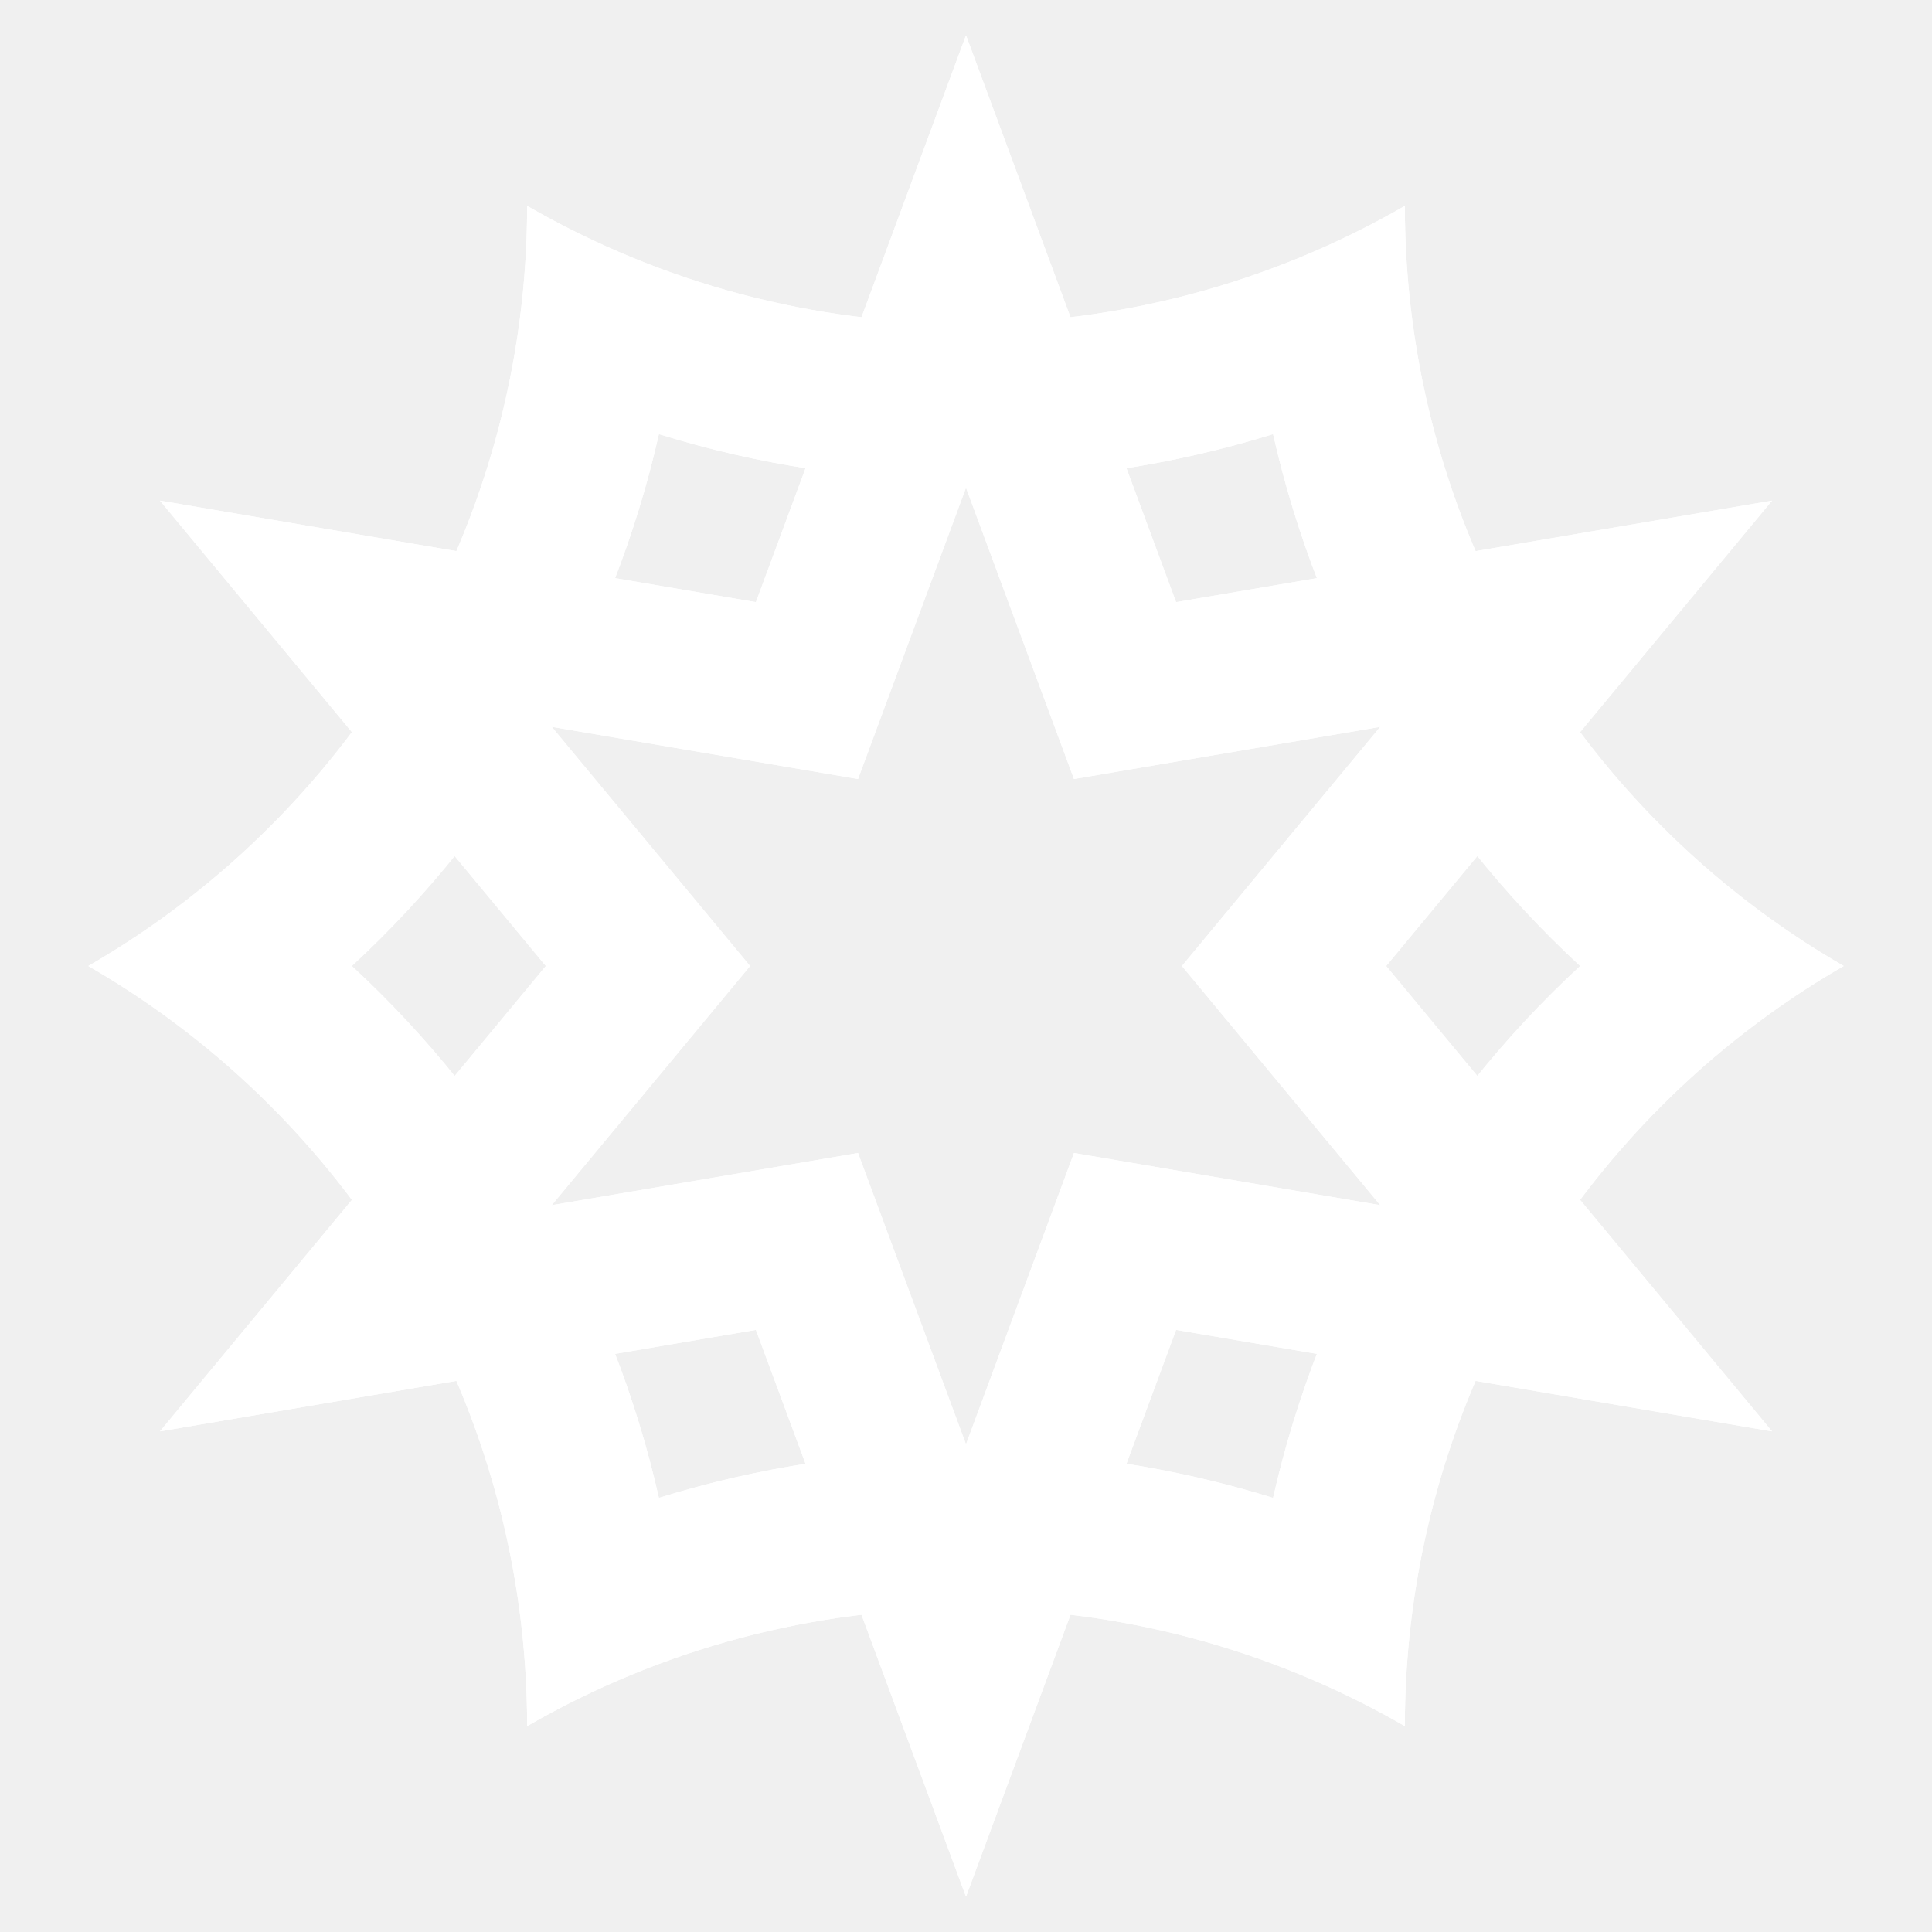
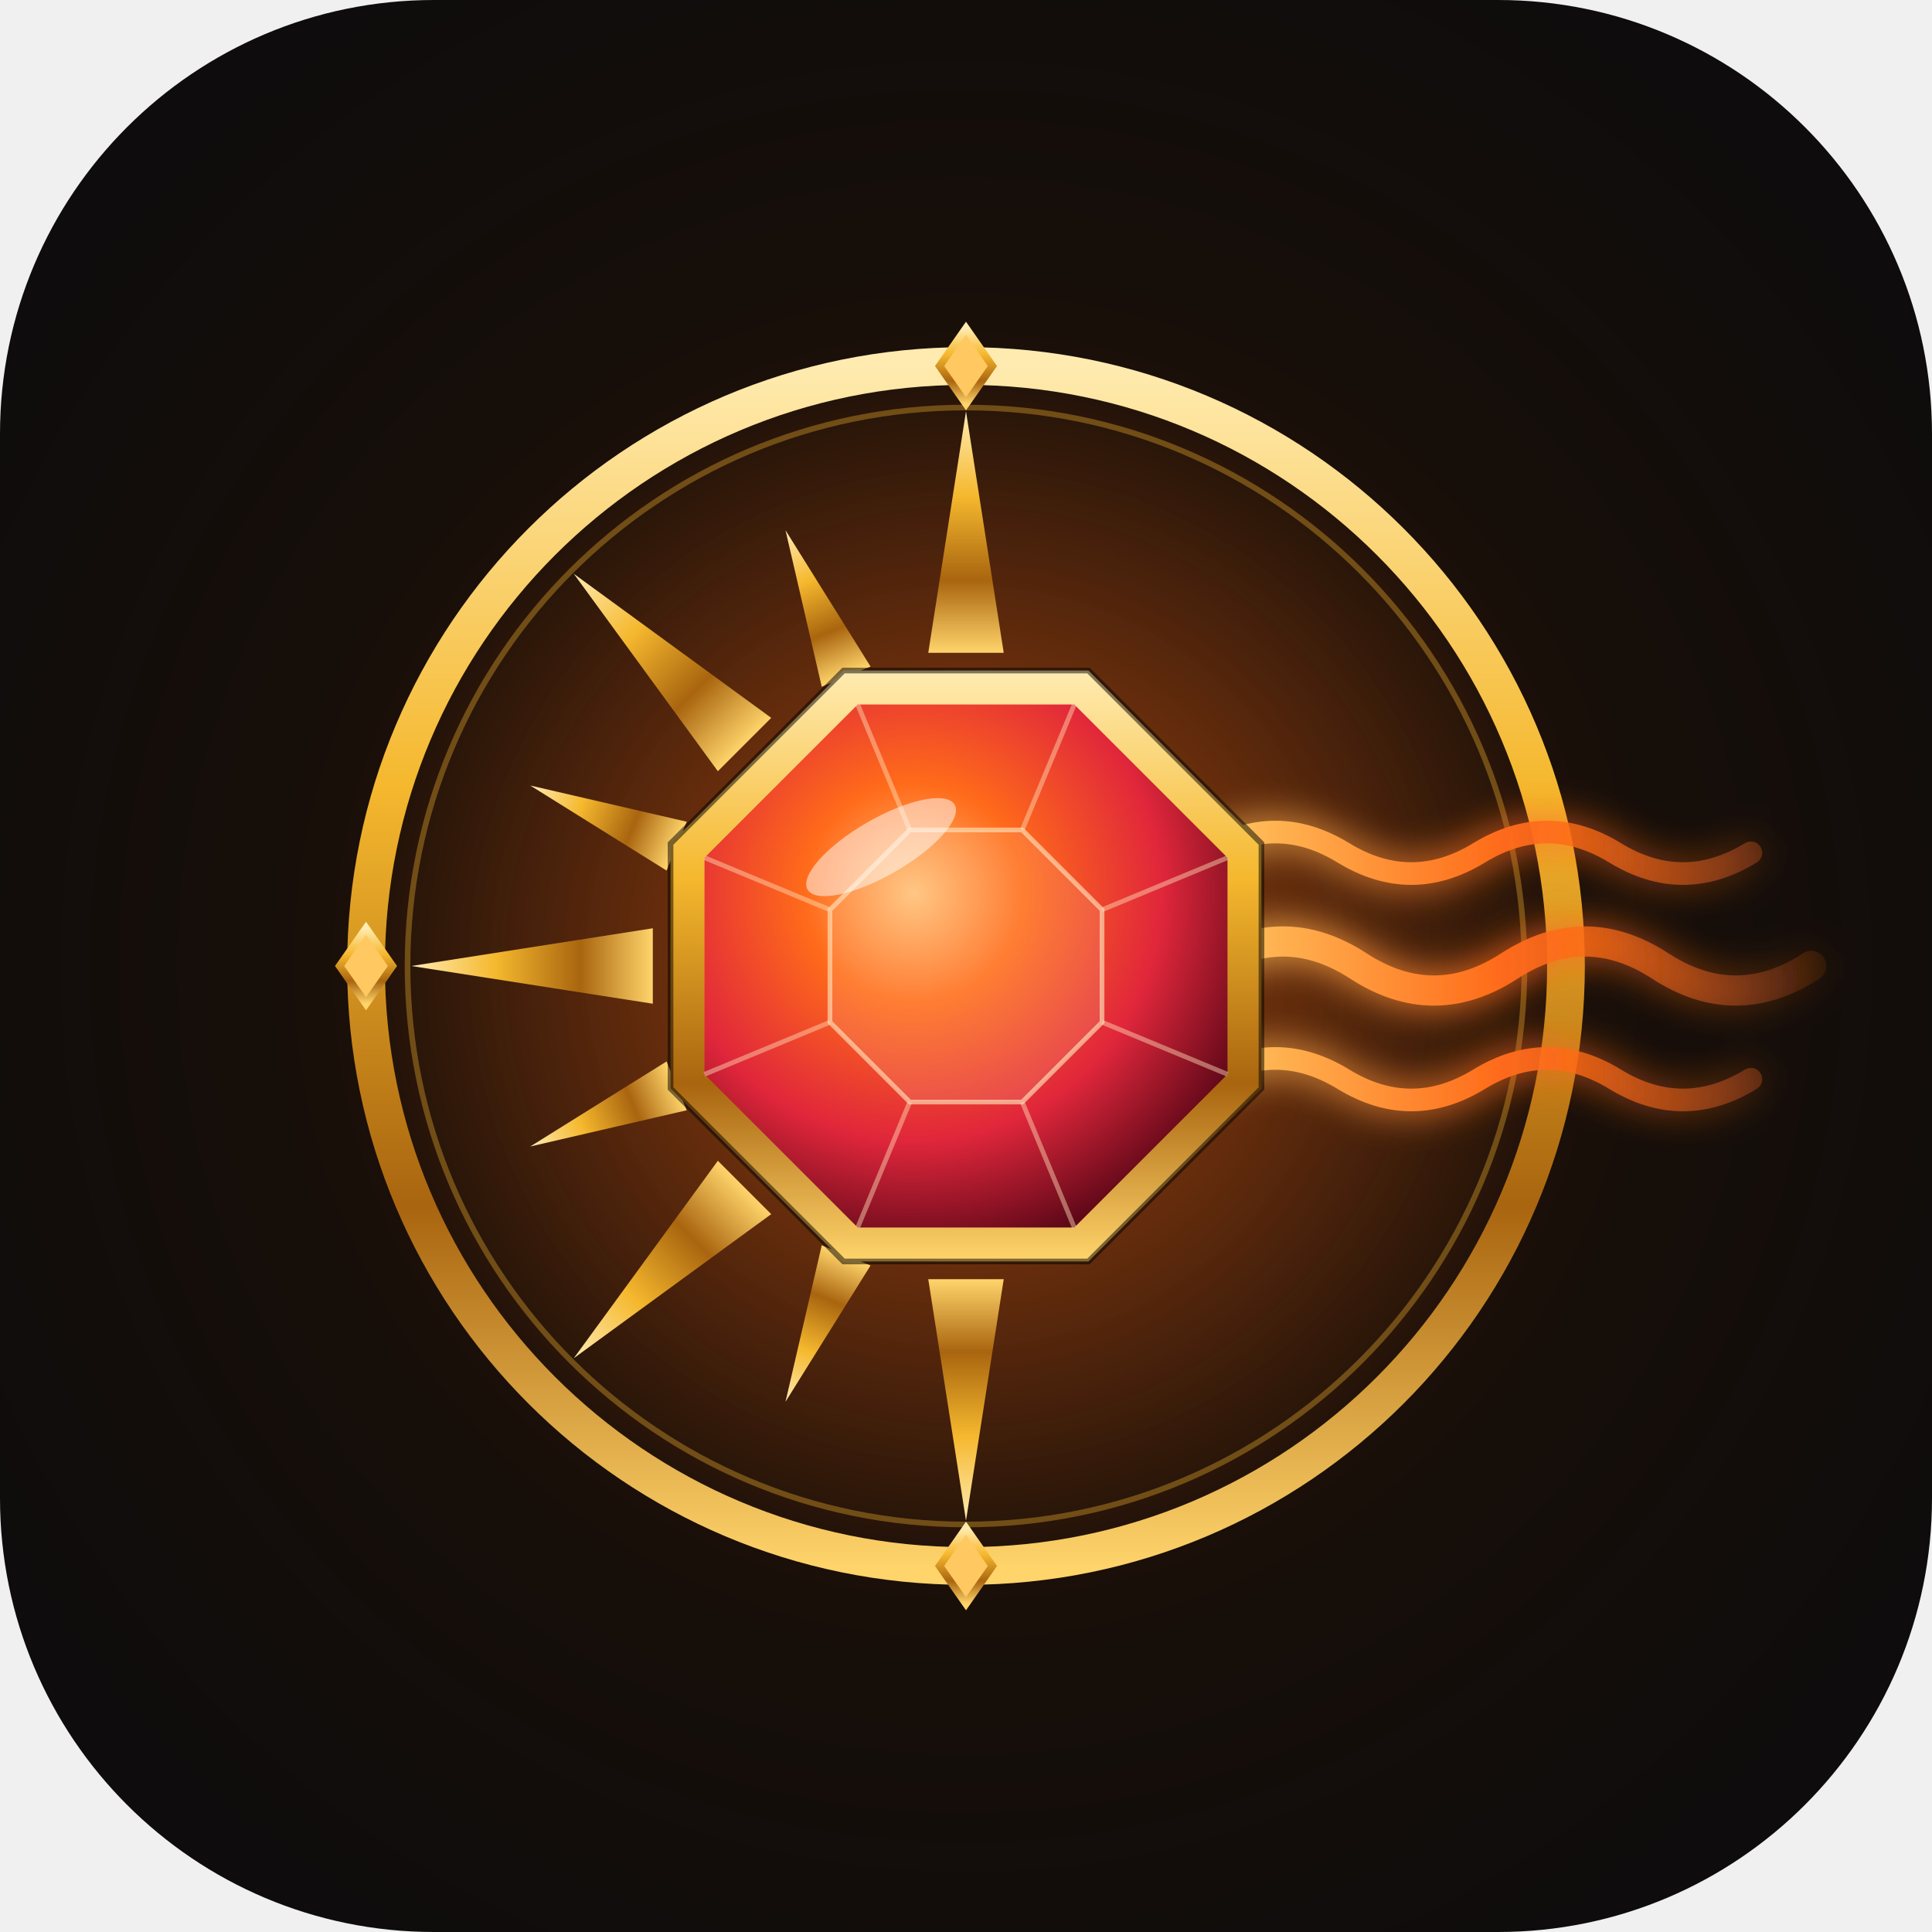
- <svg xmlns="http://www.w3.org/2000/svg" width="100%" height="100%" viewBox="0 0 1024 1024" version="1.1" xml:space="preserve" style="fill-rule:evenodd;clip-rule:evenodd;stroke-linejoin:round;stroke-miterlimit:2;">
-   <rect id="ICON_MAIN" x="0" y="0" width="1024" height="1024" style="fill:none;" />
-   <g id="ICON_MAIN1">
-     <g id="apollo.afdesign" transform="matrix(1,0,0,1,512,512)">
-       <g transform="matrix(1,0,0,1,-512,-512)">
-         <clipPath id="_clip1">
-           <rect x="0" y="0" width="1024" height="1024" />
-         </clipPath>
-         <g clip-path="url(#_clip1)">
-           <g>
-             <g transform="matrix(1.27997,0,0,1.27997,-143.345,-143.345)">
-               <g>
-                 <g transform="matrix(1.51135,0,0,1.51135,-71.7818,-193.324)">
-                   <path d="M386.266,211.675L443.827,366.986L607.111,339.18L501.389,466.686L607.111,594.191L443.827,566.385L386.266,721.696L328.704,566.385L165.42,594.191L271.143,466.686L165.42,339.18L328.704,366.986L386.266,211.675ZM386.266,335.633L356.684,415.449L272.771,401.159L327.103,466.686L272.771,532.212L356.684,517.922L386.266,597.738L415.847,517.922L499.761,532.212L445.429,466.686L499.761,401.159L415.847,415.449L386.266,335.633Z" style="fill:white;" />
-                 </g>
-                 <g transform="matrix(1.26917,-0.732758,0.732758,1.26917,-512.989,237.355)">
-                   <path d="M512,264C556.301,340.731 638.172,388 726.774,388C682.473,464.731 682.473,559.269 726.774,636C638.172,636 556.301,683.269 512,760C467.699,683.269 385.828,636 297.226,636C341.527,559.269 341.527,464.731 297.226,388C385.828,388 467.699,340.731 512,264ZM512,338.465C471.86,381.904 419.404,412.19 361.715,425.233C379.264,481.715 379.264,542.285 361.715,598.767C419.404,611.81 471.86,642.096 512,685.535C552.14,642.096 604.596,611.81 662.285,598.767C644.736,542.285 644.736,481.715 662.285,425.233C604.596,412.19 552.14,381.904 512,338.465Z" style="fill:white;" />
-                 </g>
-               </g>
-               <g>
-                 <g transform="matrix(1.51135,0,0,1.51135,-71.7818,-193.324)">
-                   <path d="M386.266,211.675L443.827,366.986L607.111,339.18L501.389,466.686L607.111,594.191L443.827,566.385L386.266,721.696L328.704,566.385L165.42,594.191L271.143,466.686L165.42,339.18L328.704,366.986L386.266,211.675ZM386.266,335.633L356.684,415.449L272.771,401.159L327.103,466.686L272.771,532.212L356.684,517.922L386.266,597.738L415.847,517.922L499.761,532.212L445.429,466.686L499.761,401.159L415.847,415.449L386.266,335.633Z" style="fill:white;" />
-                 </g>
-                 <g transform="matrix(1.26917,-0.732758,0.732758,1.26917,-512.989,237.355)">
-                   <path d="M512,264C556.301,340.731 638.172,388 726.774,388C682.473,464.731 682.473,559.269 726.774,636C638.172,636 556.301,683.269 512,760C467.699,683.269 385.828,636 297.226,636C341.527,559.269 341.527,464.731 297.226,388C385.828,388 467.699,340.731 512,264ZM512,338.465C471.86,381.904 419.404,412.19 361.715,425.233C379.264,481.715 379.264,542.285 361.715,598.767C419.404,611.81 471.86,642.096 512,685.535C552.14,642.096 604.596,611.81 662.285,598.767C644.736,542.285 644.736,481.715 662.285,425.233C604.596,412.19 552.14,381.904 512,338.465Z" style="fill:white;" />
-                 </g>
-               </g>
-             </g>
-           </g>
-         </g>
+ <svg xmlns="http://www.w3.org/2000/svg" viewBox="0 0 1024 1024" width="1024" height="1024">
+   <defs>
+     <radialGradient id="hBg" cx="50%" cy="50%" r="72%">
+       <stop offset="0" stop-color="#3A1A06" />
+       <stop offset=".5" stop-color="#160E09" />
+       <stop offset="1" stop-color="#0A0B0F" />
+     </radialGradient>
+     <radialGradient id="sBg" cx="50%" cy="50%" r="72%">
+       <stop offset="0" stop-color="#0B2346" />
+       <stop offset=".5" stop-color="#0C111D" />
+       <stop offset="1" stop-color="#0A0B0F" />
+     </radialGradient>
+     <radialGradient id="lBg" cx="50%" cy="45%" r="75%">
+       <stop offset="0" stop-color="#16131A" />
+       <stop offset="1" stop-color="#0A0B0F" />
+     </radialGradient>
+     <radialGradient id="hGlow">
+       <stop offset="0" stop-color="#FF6B1A" stop-opacity=".55" />
+       <stop offset="1" stop-color="#FF6B1A" stop-opacity="0" />
+     </radialGradient>
+     <radialGradient id="sGlow">
+       <stop offset="0" stop-color="#5CE1FF" stop-opacity=".45" />
+       <stop offset="1" stop-color="#2F5BFF" stop-opacity="0" />
+     </radialGradient>
+     <linearGradient id="gold" x1="0" y1="0" x2="0" y2="1">
+       <stop offset="0" stop-color="#FFEBB0" />
+       <stop offset=".35" stop-color="#F5B82E" />
+       <stop offset=".7" stop-color="#A9650F" />
+       <stop offset="1" stop-color="#FFD46B" />
+     </linearGradient>
+     <linearGradient id="silver" x1="0" y1="0" x2="0" y2="1">
+       <stop offset="0" stop-color="#FFFFFF" />
+       <stop offset=".35" stop-color="#D9DEE8" />
+       <stop offset=".7" stop-color="#7C879C" />
+       <stop offset="1" stop-color="#EEF2FA" />
+     </linearGradient>
+     <linearGradient id="moon" x1="0" y1="0" x2="1" y2="1">
+       <stop offset="0" stop-color="#FFFFFF" />
+       <stop offset=".45" stop-color="#D9DEE8" />
+       <stop offset="1" stop-color="#8E99B0" />
+     </linearGradient>
+     <radialGradient id="ruby" cx="40%" cy="36%" r="70%">
+       <stop offset="0" stop-color="#FFC27A" />
+       <stop offset=".3" stop-color="#FF6B1A" />
+       <stop offset=".68" stop-color="#E0263B" />
+       <stop offset="1" stop-color="#5E0818" />
+     </radialGradient>
+     <radialGradient id="sapphire" cx="40%" cy="36%" r="70%">
+       <stop offset="0" stop-color="#C8F6FF" />
+       <stop offset=".3" stop-color="#5CE1FF" />
+       <stop offset=".68" stop-color="#2F5BFF" />
+       <stop offset="1" stop-color="#121A5A" />
+     </radialGradient>
+     <linearGradient id="emit" gradientUnits="userSpaceOnUse" x1="640" y1="0" x2="985" y2="0">
+       <stop offset="0" stop-color="#FFC861" />
+       <stop offset=".45" stop-color="#FF6B1A" />
+       <stop offset="1" stop-color="#FF6B1A" stop-opacity="0" />
+     </linearGradient>
+     <linearGradient id="recv" gradientUnits="userSpaceOnUse" x1="40" y1="0" x2="320" y2="0">
+       <stop offset="0" stop-color="#FF6B1A" stop-opacity="0" />
+       <stop offset=".3" stop-color="#FF6B1A" stop-opacity=".85" />
+       <stop offset=".7" stop-color="#5CE1FF" />
+       <stop offset="1" stop-color="#C8F6FF" />
+     </linearGradient>
+     <linearGradient id="bridge" gradientUnits="userSpaceOnUse" x1="680" y1="0" x2="1340" y2="0">
+       <stop offset="0" stop-color="#FFC861" />
+       <stop offset=".3" stop-color="#FF6B1A" />
+       <stop offset=".7" stop-color="#5CE1FF" />
+       <stop offset="1" stop-color="#C8F6FF" />
+     </linearGradient>
+     <filter id="glow" filterUnits="userSpaceOnUse" x="-1024" y="-1024" width="4096" height="3072">
+       <feGaussianBlur stdDeviation="10" result="b" />
+       <feMerge>
+         <feMergeNode in="b" />
+         <feMergeNode in="SourceGraphic" />
+       </feMerge>
+     </filter>
+     <clipPath id="emblemClip">
+       <circle cx="512" cy="512" r="342" />
+     </clipPath>
+     <clipPath id="roundTile">
+       <rect width="1024" height="1024" rx="230" />
+     </clipPath>
+   </defs>
+   <g clip-path="url(#roundTile)">
+     <rect width="1024" height="1024" fill="url(#hBg)" />
+     <g transform="translate(512 512) scale(1) translate(-512 -512)">
+       <circle cx="512" cy="512" r="330" fill="url(#hGlow)" />
+       <polygon points="512,218 532,346 492,346" fill="url(#gold)" transform="rotate(0 512 512)" />
+       <polygon points="512,262 526,346 498,346" fill="url(#gold)" transform="rotate(-22.5 512 512)" />
+       <polygon points="512,218 532,346 492,346" fill="url(#gold)" transform="rotate(-45 512 512)" />
+       <polygon points="512,262 526,346 498,346" fill="url(#gold)" transform="rotate(-67.5 512 512)" />
+       <polygon points="512,218 532,346 492,346" fill="url(#gold)" transform="rotate(-90 512 512)" />
+       <polygon points="512,262 526,346 498,346" fill="url(#gold)" transform="rotate(-112.5 512 512)" />
+       <polygon points="512,218 532,346 492,346" fill="url(#gold)" transform="rotate(-135 512 512)" />
+       <polygon points="512,262 526,346 498,346" fill="url(#gold)" transform="rotate(-157.5 512 512)" />
+       <polygon points="512,218 532,346 492,346" fill="url(#gold)" transform="rotate(-180 512 512)" />
+       <circle cx="512" cy="512" r="318" fill="none" stroke="url(#gold)" stroke-width="20" />
+       <circle cx="512" cy="512" r="296" fill="none" stroke="#F5B82E" stroke-opacity=".35" stroke-width="3" />
+       <g filter="url(#glow)" stroke="url(#emit)" stroke-linecap="round" fill="none">
+         <path d="M 640 452 q 36 -22 72 0 t 72 0 t 72 0 t 72 0" stroke-width="12" />
+         <path d="M 640 512 q 40 -26 80 0 t 80 0 t 80 0 t 80 0" stroke-width="16" />
+         <path d="M 640 572 q 36 -22 72 0 t 72 0 t 72 0 t 72 0" stroke-width="12" />
      </g>
+       <polygon points="512,174 526,194 512,214 498,194" fill="#FFC861" stroke="url(#gold)" stroke-width="4" />
+       <polygon points="512,810 526,830 512,850 498,830" fill="#FFC861" stroke="url(#gold)" stroke-width="4" />
+       <polygon points="194,492 208,512 194,532 180,512" fill="#FFC861" stroke="url(#gold)" stroke-width="4" />
+       <polygon points="668.6,576.9 576.9,668.6 447.1,668.6 355.4,576.9 355.4,447.1 447.1,355.4 576.9,355.4 668.6,447.1" fill="url(#gold)" stroke="#000" stroke-opacity=".5" stroke-width="3" />
+       <polygon points="650.6,569.4 569.4,650.6 454.6,650.6 373.4,569.4 373.4,454.6 454.6,373.4 569.4,373.4 650.6,454.6" fill="url(#ruby)" />
+       <line x1="650.6" y1="569.4" x2="584.1" y2="541.8" stroke="#FFE0B8" stroke-opacity=".45" stroke-width="2.5" />
+       <line x1="569.4" y1="650.6" x2="541.8" y2="584.1" stroke="#FFE0B8" stroke-opacity=".45" stroke-width="2.5" />
+       <line x1="454.6" y1="650.6" x2="482.2" y2="584.1" stroke="#FFE0B8" stroke-opacity=".45" stroke-width="2.5" />
+       <line x1="373.4" y1="569.4" x2="439.9" y2="541.8" stroke="#FFE0B8" stroke-opacity=".45" stroke-width="2.5" />
+       <line x1="373.4" y1="454.6" x2="439.9" y2="482.2" stroke="#FFE0B8" stroke-opacity=".45" stroke-width="2.5" />
+       <line x1="454.6" y1="373.4" x2="482.2" y2="439.9" stroke="#FFE0B8" stroke-opacity=".45" stroke-width="2.5" />
+       <line x1="569.4" y1="373.4" x2="541.8" y2="439.9" stroke="#FFE0B8" stroke-opacity=".45" stroke-width="2.5" />
+       <line x1="650.6" y1="454.6" x2="584.1" y2="482.2" stroke="#FFE0B8" stroke-opacity=".45" stroke-width="2.5" />
+       <polygon points="584.1,541.8 541.8,584.1 482.2,584.1 439.9,541.8 439.9,482.2 482.2,439.9 541.8,439.9 584.1,482.2" fill="#FFE0B8" fill-opacity=".16" stroke="#FFE0B8" stroke-opacity=".65" stroke-width="2.5" />
+       <ellipse cx="467" cy="449" rx="45" ry="15" transform="rotate(-30 467 449)" fill="#fff" fill-opacity=".5" />
    </g>
  </g>
</svg>
